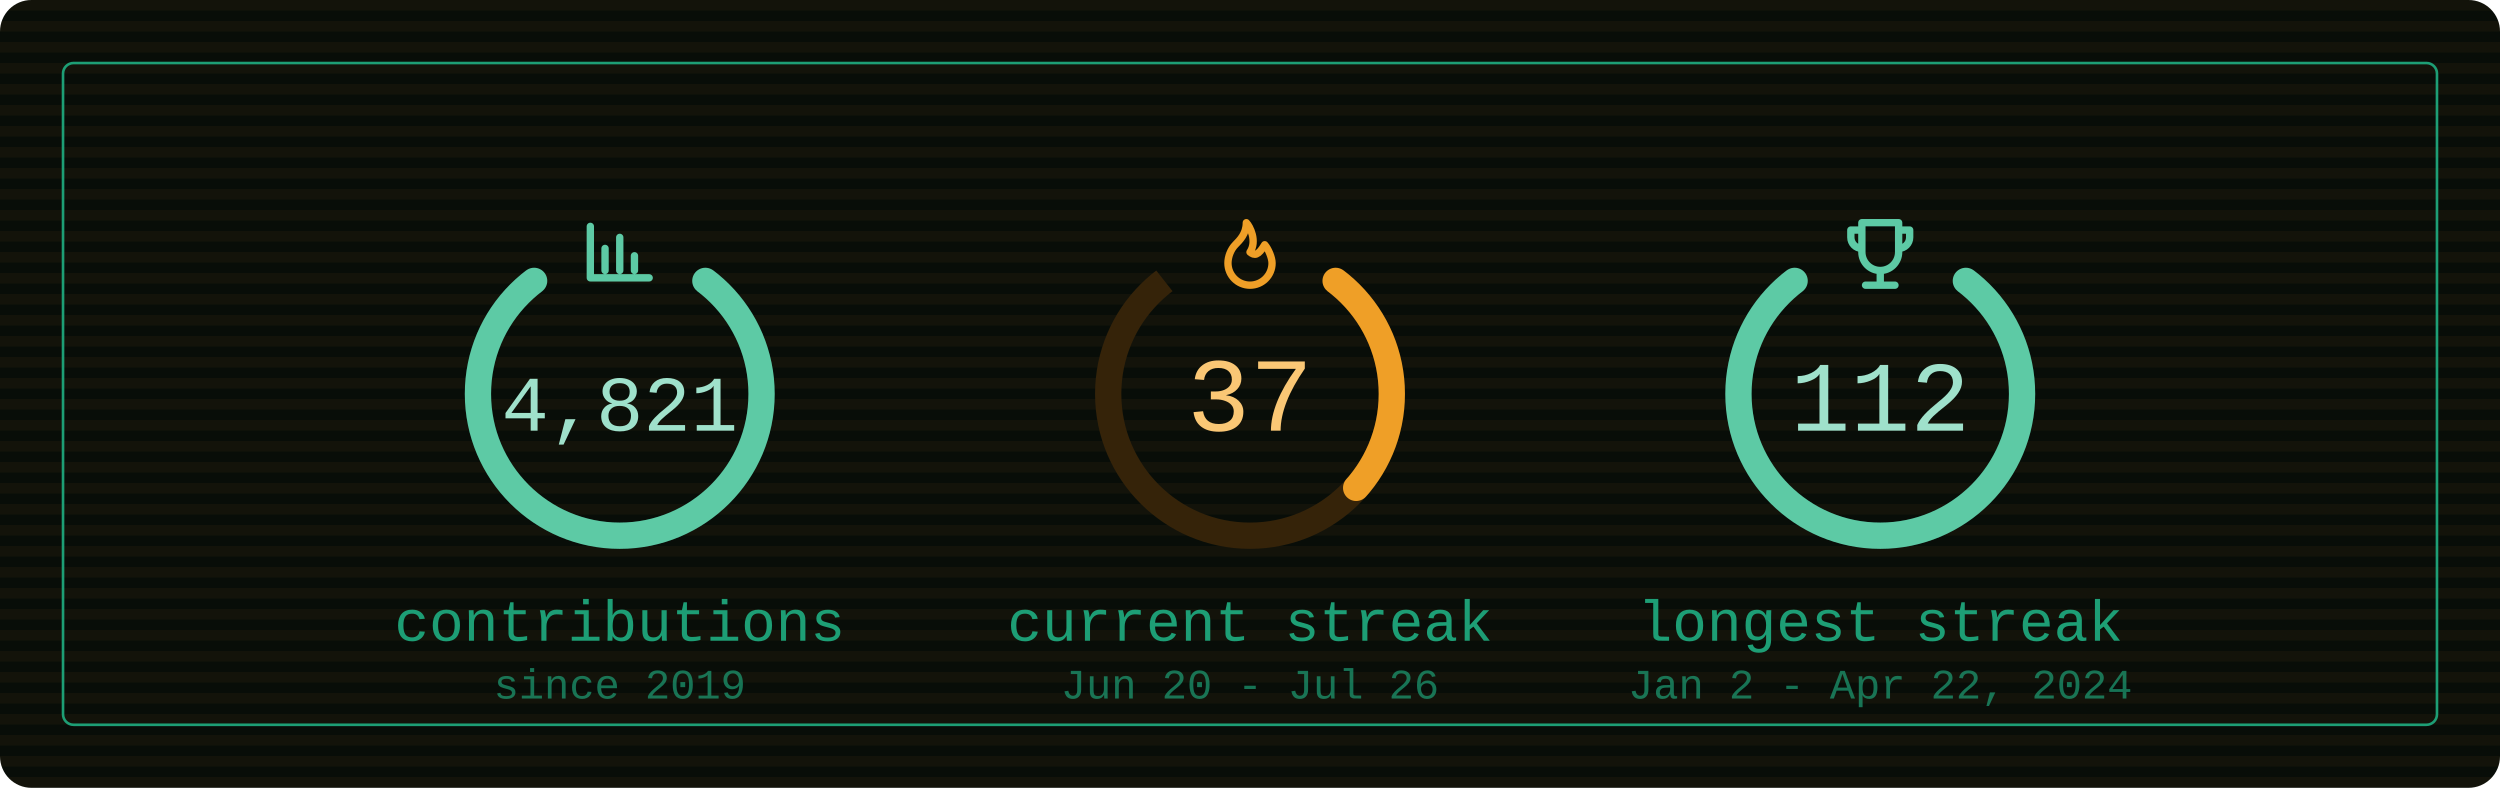
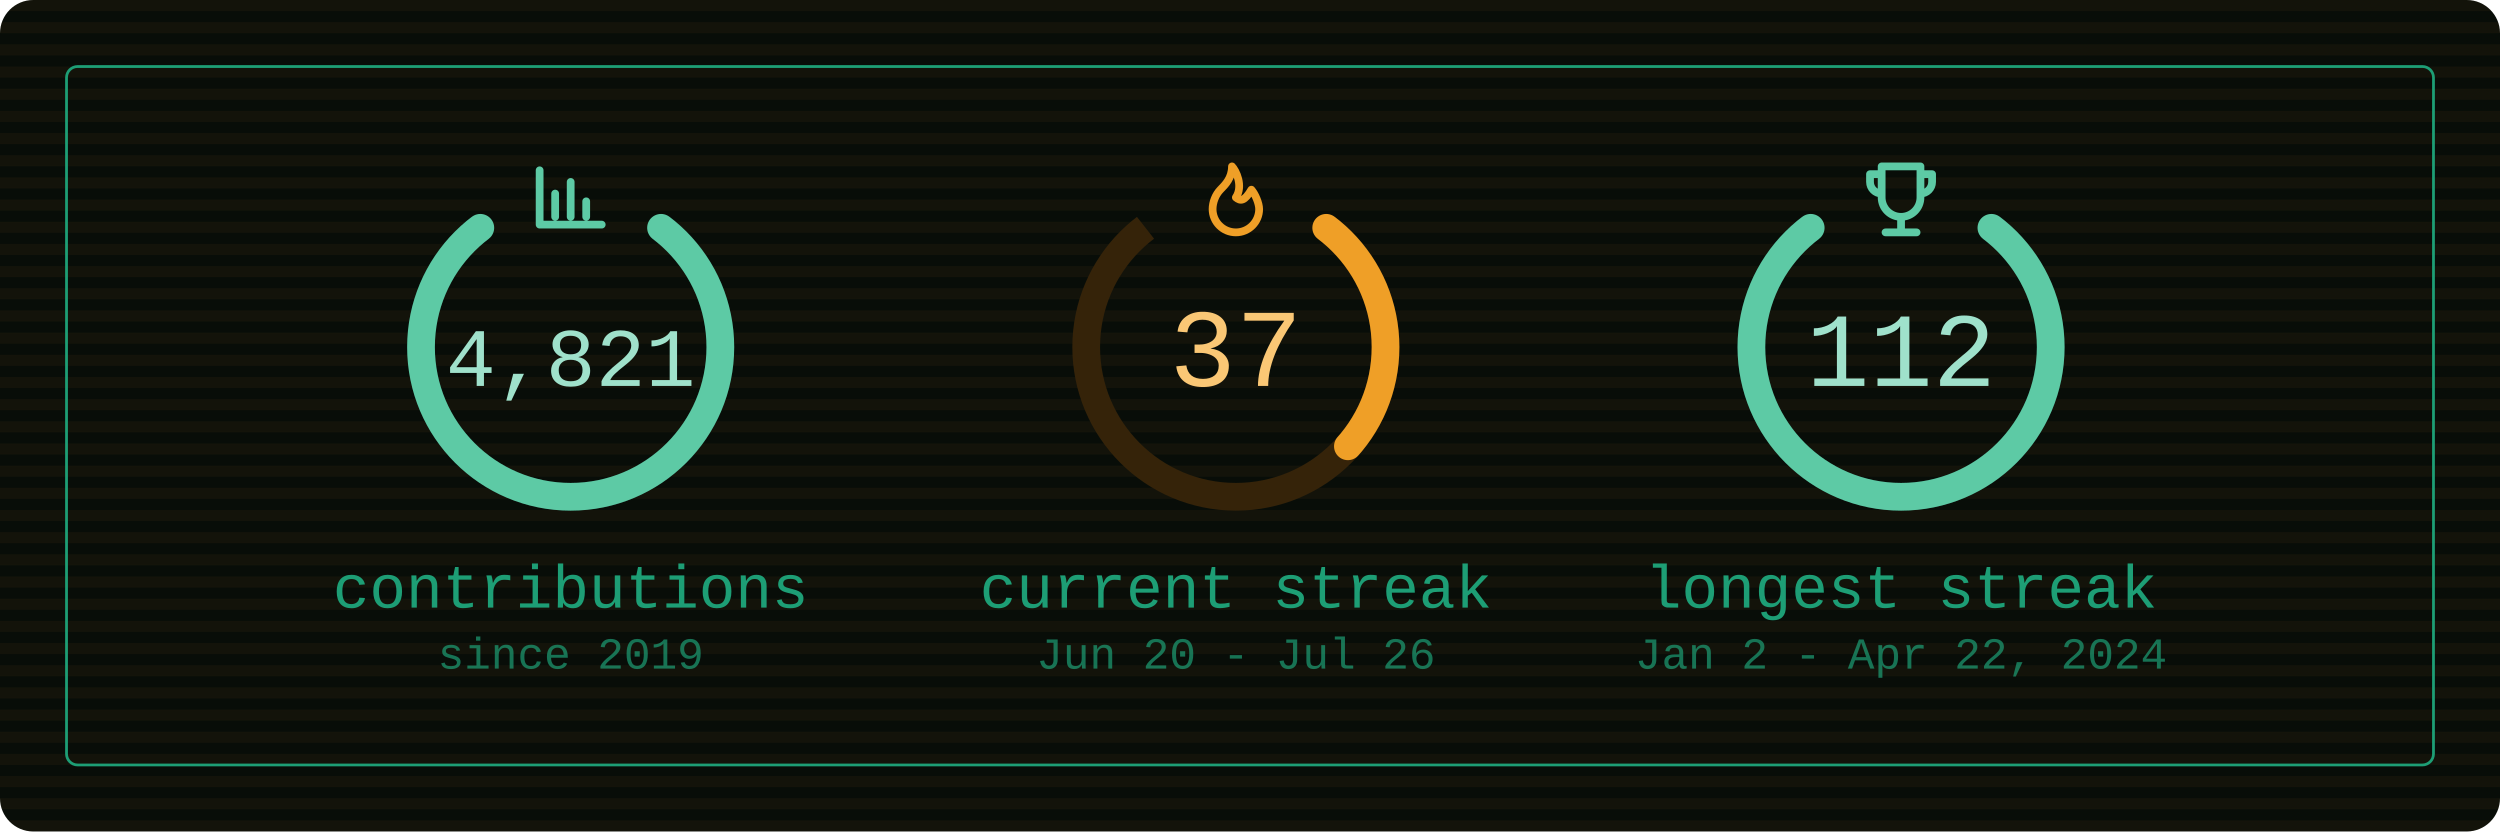
- <svg xmlns="http://www.w3.org/2000/svg" width="476" height="150" viewBox="0 0 476 150" role="img" aria-label="example: 4,821 contributions, 37 current streak, 112 longest streak" font-family="ui-monospace, SFMono-Regular, 'SF Mono', Menlo, Consolas, 'Liberation Mono', monospace">
+ <svg xmlns="http://www.w3.org/2000/svg" width="451" height="150" viewBox="0 0 451 150" role="img" aria-label="example: 4,821 contributions, 37 current streak, 112 longest streak" font-family="ui-monospace, SFMono-Regular, 'SF Mono', Menlo, Consolas, 'Liberation Mono', monospace">
  <defs>
    <pattern id="scanlines" width="4" height="4" patternUnits="userSpaceOnUse">
      <rect width="4" height="2" fill="#EF9F27" opacity="0.05" />
    </pattern>
  </defs>
-   <rect width="476" height="150" rx="6" fill="#080D08" />
-   <rect width="476" height="150" rx="6" fill="url(#scanlines)" />
-   <rect x="12" y="12" width="452" height="126" rx="2" fill="none" stroke="#1D9E75" stroke-width="0.5" />
-   <circle cx="118" cy="75" r="27" fill="none" stroke-width="5" stroke="#142c24" stroke-dasharray="134.65 35" stroke-dashoffset="-17.5" transform="rotate(-90 118 75)" />
-   <circle cx="118" cy="75" r="27" fill="none" stroke-width="5" stroke="#5DCAA5" stroke-linecap="round" stroke-dasharray="134.65 169.65" stroke-dashoffset="-17.5" transform="rotate(-90 118 75)" />
-   <g transform="translate(109.6 39.6) scale(0.7)" fill="none" stroke="#5DCAA5" stroke-width="2" stroke-linecap="round" stroke-linejoin="round">
+   <rect width="451" height="150" rx="6" fill="#080D08" />
+   <rect width="451" height="150" rx="6" fill="url(#scanlines)" />
+   <rect x="12" y="12" width="427" height="126" rx="2" fill="none" stroke="#1D9E75" stroke-width="0.5" />
+   <circle cx="102.95" cy="62.62" r="27" fill="none" stroke-width="5" stroke="#142c24" stroke-dasharray="134.65 35" stroke-dashoffset="-17.5" transform="rotate(-90 102.95 62.62)" />
+   <circle cx="102.95" cy="62.62" r="27" fill="none" stroke-width="5" stroke="#5DCAA5" stroke-linecap="round" stroke-dasharray="134.65 169.65" stroke-dashoffset="-17.5" transform="rotate(-90 102.95 62.62)" />
+   <g transform="translate(94.55 27.22) scale(0.7)" fill="none" stroke="#5DCAA5" stroke-width="2" stroke-linecap="round" stroke-linejoin="round">
    <path d="M4 19h16M4 19V5M8 17v-6M12 17v-9M16 17v-4" />
  </g>
-   <text x="118" y="82" text-anchor="middle" font-size="15" fill="#9FE1CB">4,821</text>
-   <text x="118" y="122" text-anchor="middle" font-size="11" fill="#1D9E75">contributions</text>
-   <text x="118" y="133" text-anchor="middle" font-size="8" fill="#1D9E75" opacity="0.7">since 2019</text>
-   <circle cx="238" cy="75" r="27" fill="none" stroke-width="5" stroke="#352309" stroke-dasharray="134.65 35" stroke-dashoffset="-17.5" transform="rotate(-90 238 75)" />
-   <circle cx="238" cy="75" r="27" fill="none" stroke-width="5" stroke="#EF9F27" stroke-linecap="round" stroke-dasharray="44.48 169.65" stroke-dashoffset="-17.5" transform="rotate(-90 238 75)" />
-   <g transform="translate(229.6 39.6) scale(0.7)" fill="none" stroke="#EF9F27" stroke-width="2" stroke-linecap="round" stroke-linejoin="round">
+   <text x="102.95" y="69.62" text-anchor="middle" font-size="15" fill="#9FE1CB">4,821</text>
+   <text x="102.95" y="109.62" text-anchor="middle" font-size="11" fill="#1D9E75">contributions</text>
+   <text x="102.95" y="120.62" text-anchor="middle" font-size="8" fill="#1D9E75" opacity="0.7">since 2019</text>
+   <circle cx="222.95" cy="62.62" r="27" fill="none" stroke-width="5" stroke="#352309" stroke-dasharray="134.65 35" stroke-dashoffset="-17.5" transform="rotate(-90 222.95 62.62)" />
+   <circle cx="222.95" cy="62.62" r="27" fill="none" stroke-width="5" stroke="#EF9F27" stroke-linecap="round" stroke-dasharray="44.48 169.65" stroke-dashoffset="-17.5" transform="rotate(-90 222.95 62.62)" />
+   <g transform="translate(214.55 27.22) scale(0.7)" fill="none" stroke="#EF9F27" stroke-width="2" stroke-linecap="round" stroke-linejoin="round">
    <path d="M12 12c2 -2.96 0 -7 -1 -8c0 3.038 -1.773 4.741 -3 6c-1.226 1.26 -2 3.24 -2 5a6 6 0 1 0 12 0c0 -1.532 -1.056 -3.94 -2 -5c-1.786 3 -2.791 3 -4 2z" />
  </g>
-   <text x="238" y="82" text-anchor="middle" font-size="20" fill="#FAC775">37</text>
-   <text x="238" y="122" text-anchor="middle" font-size="11" fill="#1D9E75">current streak</text>
-   <text x="238" y="133" text-anchor="middle" font-size="8" fill="#1D9E75" opacity="0.7">Jun 20 - Jul 26</text>
-   <circle cx="358" cy="75" r="27" fill="none" stroke-width="5" stroke="#142c24" stroke-dasharray="134.65 35" stroke-dashoffset="-17.5" transform="rotate(-90 358 75)" />
-   <circle cx="358" cy="75" r="27" fill="none" stroke-width="5" stroke="#5DCAA5" stroke-linecap="round" stroke-dasharray="134.65 169.65" stroke-dashoffset="-17.5" transform="rotate(-90 358 75)" />
-   <g transform="translate(349.6 39.6) scale(0.7)" fill="none" stroke="#5DCAA5" stroke-width="2" stroke-linecap="round" stroke-linejoin="round">
+   <text x="222.95" y="69.62" text-anchor="middle" font-size="20" fill="#FAC775">37</text>
+   <text x="222.95" y="109.62" text-anchor="middle" font-size="11" fill="#1D9E75">current streak</text>
+   <text x="222.95" y="120.62" text-anchor="middle" font-size="8" fill="#1D9E75" opacity="0.7">Jun 20 - Jul 26</text>
+   <circle cx="342.95" cy="62.62" r="27" fill="none" stroke-width="5" stroke="#142c24" stroke-dasharray="134.65 35" stroke-dashoffset="-17.5" transform="rotate(-90 342.95 62.62)" />
+   <circle cx="342.95" cy="62.62" r="27" fill="none" stroke-width="5" stroke="#5DCAA5" stroke-linecap="round" stroke-dasharray="134.65 169.65" stroke-dashoffset="-17.5" transform="rotate(-90 342.95 62.62)" />
+   <g transform="translate(334.55 27.22) scale(0.7)" fill="none" stroke="#5DCAA5" stroke-width="2" stroke-linecap="round" stroke-linejoin="round">
    <path d="M8 21h8M12 17v4M7 4h10v8a5 5 0 0 1 -10 0zM7 6H4v2a3 3 0 0 0 3 3M17 6h3v2a3 3 0 0 1 -3 3" />
  </g>
-   <text x="358" y="82" text-anchor="middle" font-size="19" fill="#9FE1CB">112</text>
-   <text x="358" y="122" text-anchor="middle" font-size="11" fill="#1D9E75">longest streak</text>
-   <text x="358" y="133" text-anchor="middle" font-size="8" fill="#1D9E75" opacity="0.7">Jan 2 - Apr 22, 2024</text>
+   <text x="342.95" y="69.62" text-anchor="middle" font-size="19" fill="#9FE1CB">112</text>
+   <text x="342.95" y="109.62" text-anchor="middle" font-size="11" fill="#1D9E75">longest streak</text>
+   <text x="342.95" y="120.62" text-anchor="middle" font-size="8" fill="#1D9E75" opacity="0.7">Jan 2 - Apr 22, 2024</text>
</svg>
